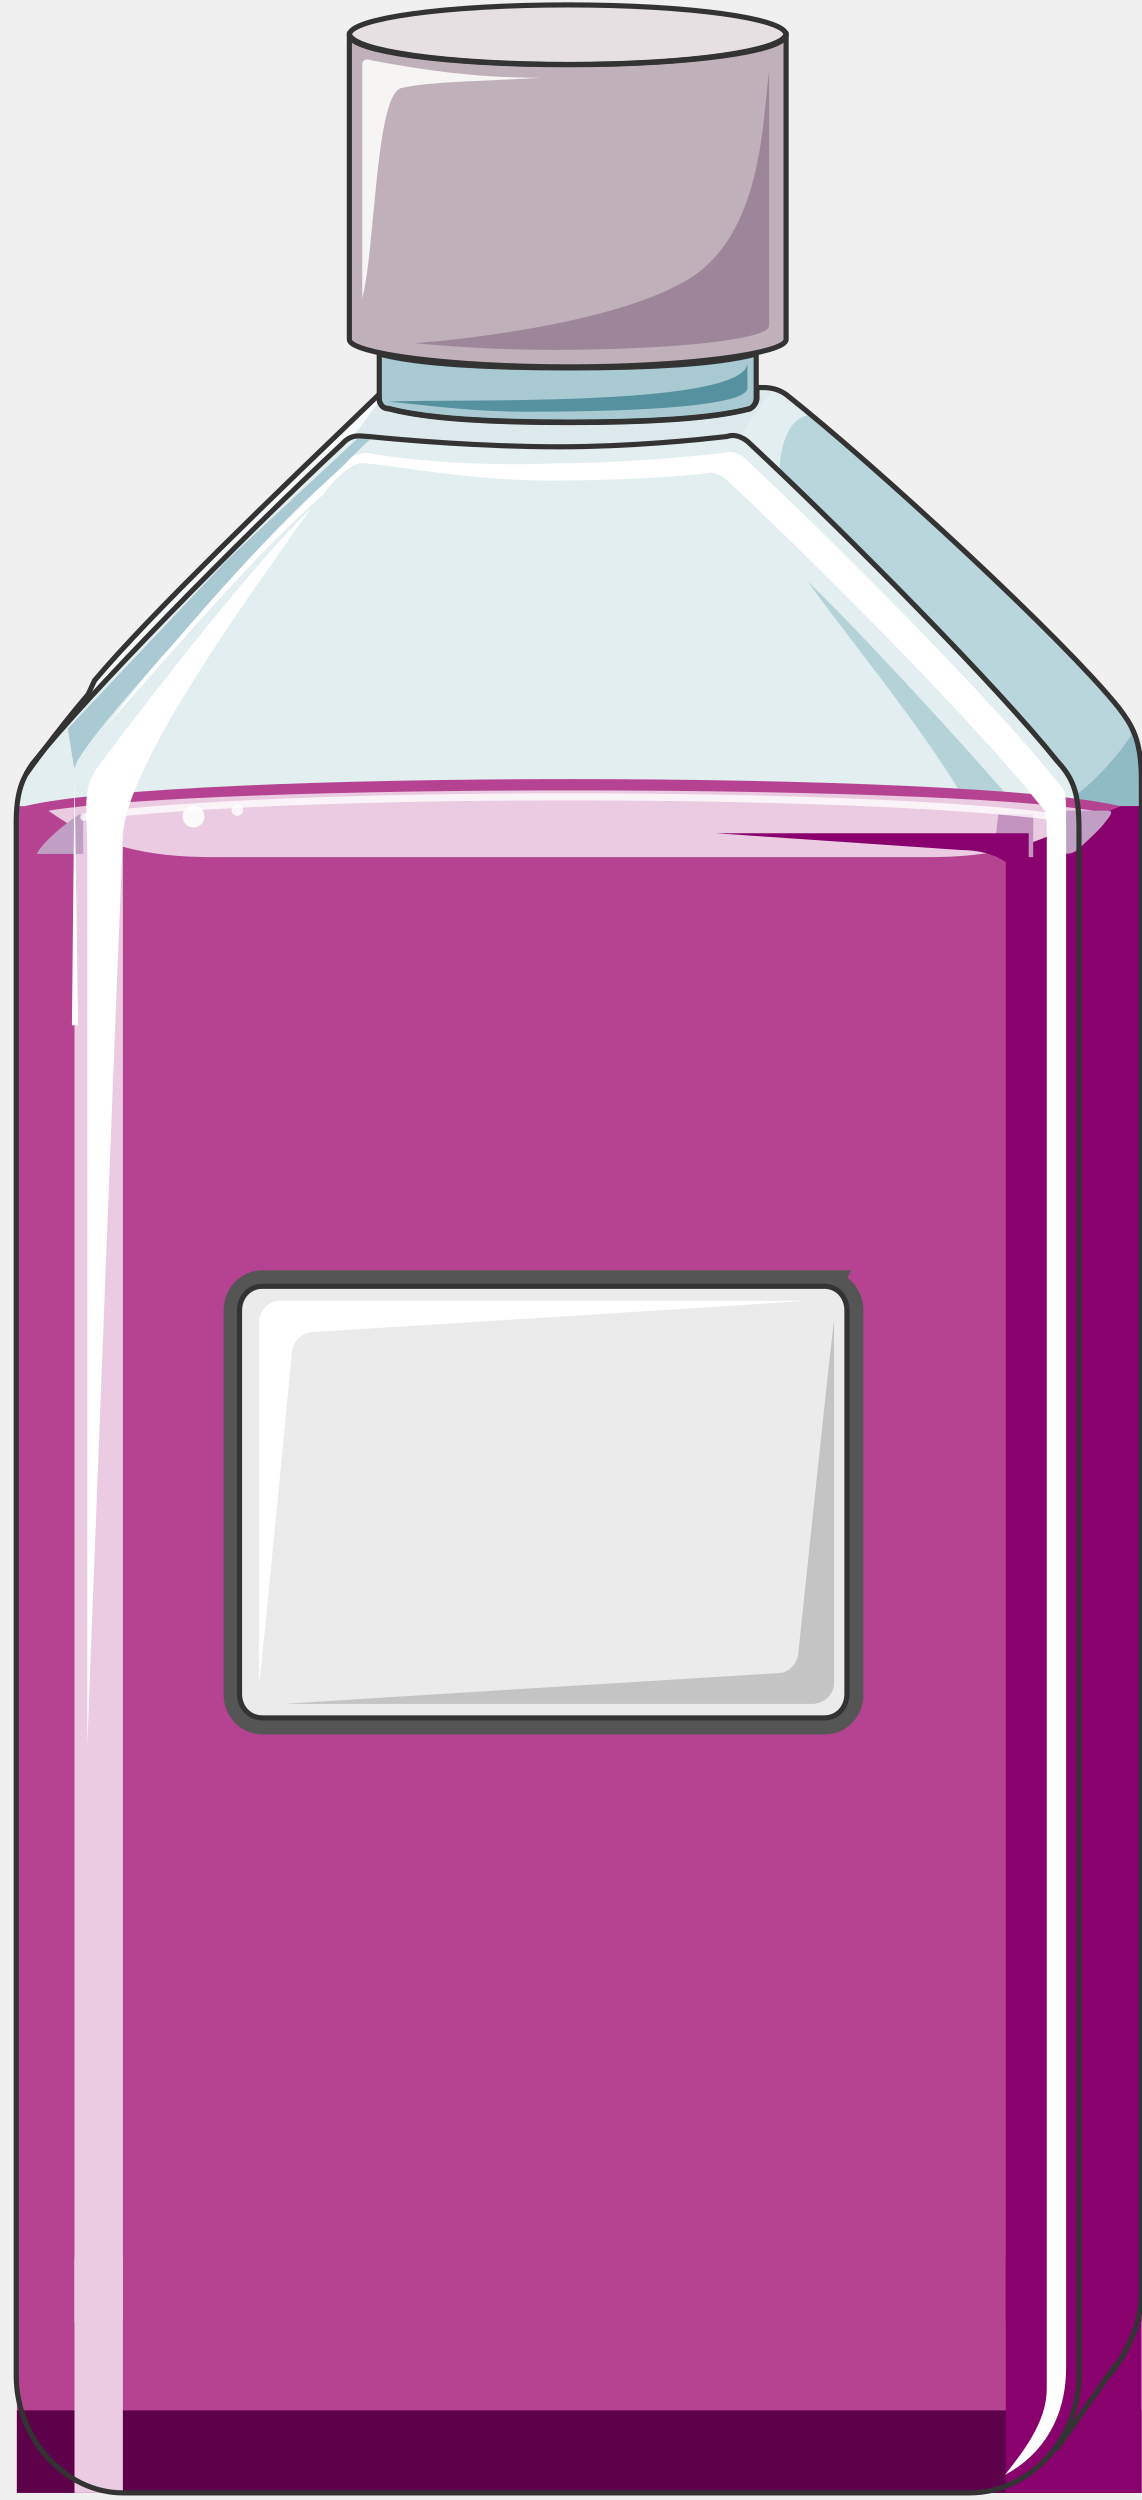
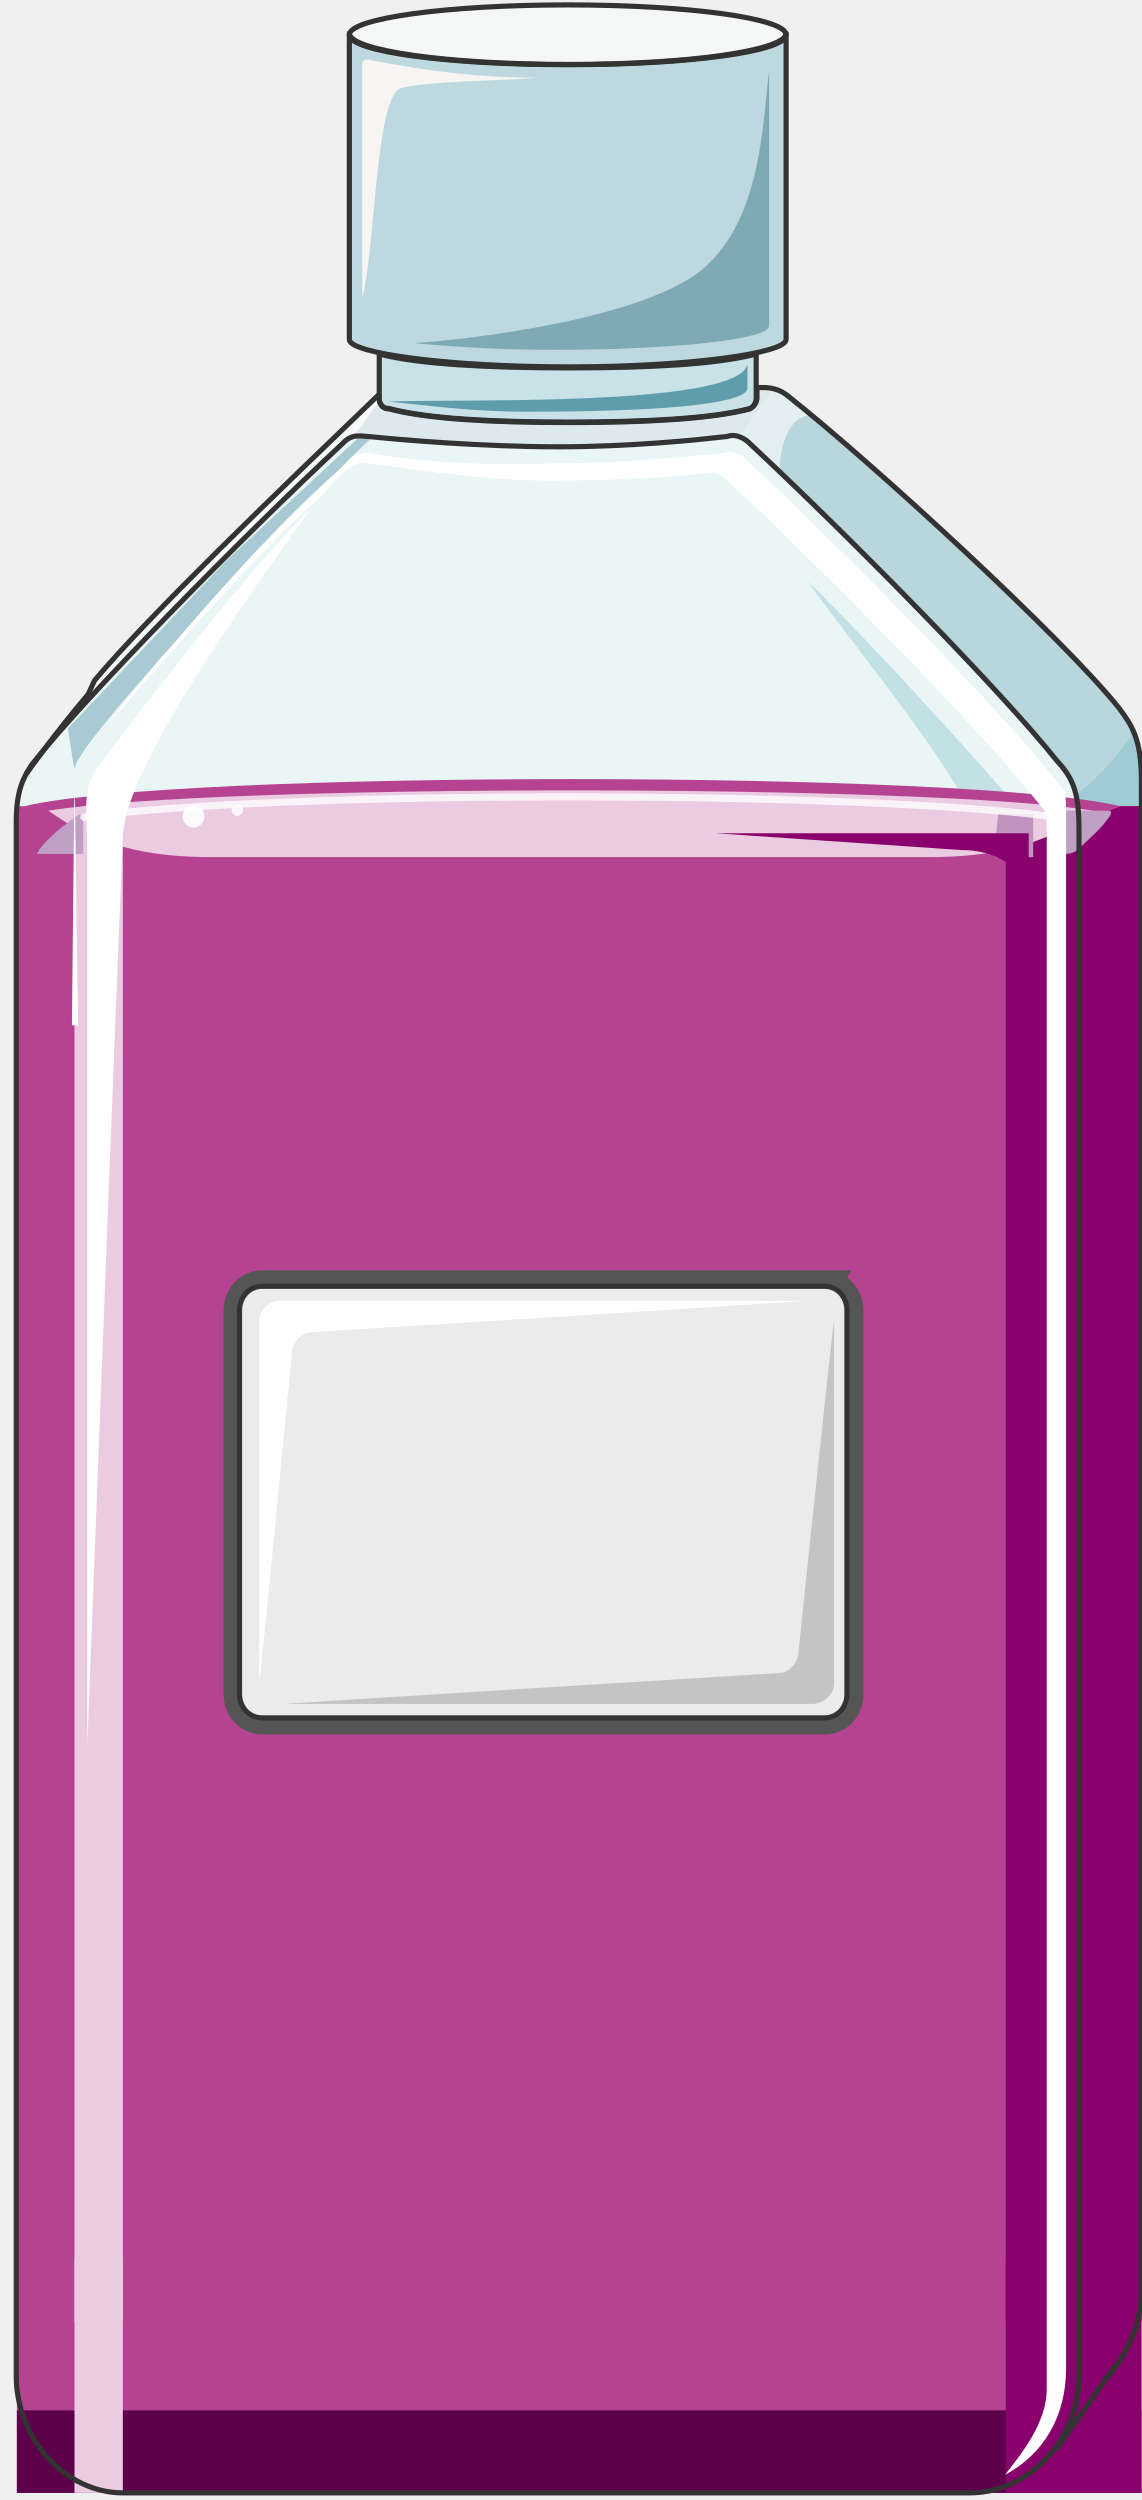
<svg xmlns="http://www.w3.org/2000/svg" version="1.0" viewBox="0 0 176.92 387.628" data-vlab-rendering="material" data-vlab-max-fill-percent="85" data-vlab-fill-height-exponent="1">
  <defs>
    <clipPath clipPathUnits="userSpaceOnUse" id="a">
      <path d="M1.52-.16h176.692v387.925H1.519z" />
    </clipPath>
    <clipPath id="anchor_liquid_clip">
      <path d="M58.8 65.8h57.4c11.8 10.8 37.1 35.2 46.4 47.1 3.6 4.7 5.1 9.2 5.1 15.1v240.3c0 10.1-7.7 18.2-17.3 18.2H19.1c-9.7 0-17.3-8.1-17.3-18.2V128c0-5.9 1.5-10.4 5.1-15.1 9.3-11.9 34.2-36.3 51.9-47.1z" />
    </clipPath>
  </defs>
  <g data-vlab-layer-name="fixed_back" data-vlab-layer-kind="fixed">
-     <path d="M173.495 109.773c-8.515-10.673-38.097-37.937-51.609-48.61-1.519-1.08-3.038-1.08-4.037-1.08h-.48v1.64s0 1.039-1 1.599c-6.036 1.599-16.55 2.118-28.063 2.118-12.032 0-22.066-.52-28.063-2.118-1.519 0-1.519-1.6-1.519-1.6v-.56c-15.51 14.952-35.578 34.18-44.093 44.334-1 1.6-1.999 2.678-2.518 4.797 11.033-12.272 28.582-29.902 41.095-41.655 1.519-1.599 3.038-1.039 4.037-1.039 4.997.52 17.51 1.6 29.542 1.6 11.034 0 21.547-1.08 26.065-1.6 1.519-.56 2.998.52 3.517 1.04 16.03 14.95 39.057 38.456 47.612 49.13 2.478 2.678 3.478 4.837 3.478 10.713v239.775c0 4.797-2 9.074-4.997 12.272 2.998-3.198 10.513-13.352 12.512-15.99 1-2.678 1.999-5.876 1.999-9.074V121.007c0-6.436-1.48-8.555-3.478-11.234z" fill="#90bac4" fill-rule="evenodd" fill-opacity="1" stroke="none" />
-     <path d="M54.167 5.397c0-2.559 15.191-4.637 33.86-4.637 18.708 0 33.86 2.078 33.86 4.637 0 2.598-15.152 4.637-33.86 4.637-18.669 0-33.86-2.039-33.86-4.637z" fill="#e7e0e3" fill-rule="evenodd" fill-opacity="1" stroke="none" />
-     <path d="M121.886 52.648c0 2.119-15.03 4.238-33.58 4.238-19.068 0-34.139-2.12-34.139-4.238V5.157c0 2.678 15.071 4.837 34.14 4.837 18.548 0 33.58-2.159 33.58-4.837v47.491z" fill="#c0b0ba" fill-rule="evenodd" fill-opacity="1" stroke="none" />
-     <path d="M119.248 10.993V50.53c0 2.12-14.991 3.718-33.54 3.718-8.994 0-15.51-.52-21.547-1.04 8.515-.559 36.058-3.757 45.093-11.752 8.994-7.995 8.994-22.986 9.994-30.462z" fill="#9d869a" fill-rule="evenodd" fill-opacity="1" stroke="none" />
-     <path d="M88.306 57.045c-12.512 0-23.505-.56-29.502-2.158v6.916s0 1.599 1.52 1.599C66.32 65 76.313 65.52 88.305 65.52c11.474 0 21.987-.52 27.944-2.118.999-.52.999-1.6.999-1.6v-6.915c-5.956 1.599-16.47 2.158-28.943 2.158z" fill="#a9cad2" fill-rule="evenodd" fill-opacity="1" stroke="none" />
-     <path d="M115.89 56.486v3.678c0 2.638-15.031 3.677-34.14 3.677-9.034 0-15.55-1.04-21.586-1.559 8.554-.52 54.247 1.04 55.726-5.796z" fill="#55919f" fill-rule="evenodd" fill-opacity="1" stroke="none" />
-     <path d="M163.82 117.889c-8.514-10.674-31.58-34.18-47.57-49.13-.52-.56-2.04-1.64-3.518-1.08-4.518.52-15.031 1.599-26.065 1.599-11.992 0-24.545-1.08-29.542-1.599-.999 0-2.518-.56-3.997 1.08-16.03 14.95-39.576 38.976-48.091 49.65-1.48 2.158-2.519 4.277-2.519 9.074v240.894c0 9.634 7.516 18.149 16.55 18.149h131.2c9.555 0 17.03-8.515 17.03-18.15V128.563c0-5.876-.999-7.995-3.477-10.673z" fill="#e3eef1" fill-rule="evenodd" fill-opacity="1" stroke="none" />
-     <path d="M125.244 90.145c11.073 10.714 30.662 32.62 32.66 35.259 2.998 3.758 2 6.956 2 13.912v138.316c-1-26.704-4.998-129.762-5.518-140.995-.48-11.233-20.067-33.66-29.142-46.492z" fill="#b6d2d9" fill-rule="evenodd" fill-opacity="1" stroke="none" />
+     <path d="M173.495 109.773c-8.515-10.673-38.097-37.937-51.609-48.61-1.519-1.08-3.038-1.08-4.037-1.08h-.48v1.64s0 1.039-1 1.599c-6.036 1.599-16.55 2.118-28.063 2.118-12.032 0-22.066-.52-28.063-2.118-1.519 0-1.519-1.6-1.519-1.6v-.56c-15.51 14.952-35.578 34.18-44.093 44.334-1 1.6-1.999 2.678-2.518 4.797 11.033-12.272 28.582-29.902 41.095-41.655 1.519-1.599 3.038-1.039 4.037-1.039 4.997.52 17.51 1.6 29.542 1.6 11.034 0 21.547-1.08 26.065-1.6 1.519-.56 2.998.52 3.517 1.04 16.03 14.95 39.057 38.456 47.612 49.13 2.478 2.678 3.478 4.837 3.478 10.713v239.775c0 4.797-2 9.074-4.997 12.272 2.998-3.198 10.513-13.352 12.512-15.99 1-2.678 1.999-5.876 1.999-9.074V121.007c0-6.436-1.48-8.555-3.478-11.234z" fill="#9fcbd4" fill-rule="evenodd" fill-opacity="1" stroke="none" />
+     <path d="M54.167 5.397c0-2.559 15.191-4.637 33.86-4.637 18.708 0 33.86 2.078 33.86 4.637 0 2.598-15.152 4.637-33.86 4.637-18.669 0-33.86-2.039-33.86-4.637z" fill="#f5f7f7" fill-rule="evenodd" fill-opacity="1" stroke="none" />
+     <path d="M121.886 52.648c0 2.119-15.03 4.238-33.58 4.238-19.068 0-34.139-2.12-34.139-4.238V5.157c0 2.678 15.071 4.837 34.14 4.837 18.548 0 33.58-2.159 33.58-4.837v47.491z" fill="#bdd9df" fill-rule="evenodd" fill-opacity="1" stroke="none" />
+     <path d="M119.248 10.993V50.53c0 2.12-14.991 3.718-33.54 3.718-8.994 0-15.51-.52-21.547-1.04 8.515-.559 36.058-3.757 45.093-11.752 8.994-7.995 8.994-22.986 9.994-30.462z" fill="#7faab5" fill-rule="evenodd" fill-opacity="1" stroke="none" />
+     <path d="M88.306 57.045c-12.512 0-23.505-.56-29.502-2.158v6.916s0 1.599 1.52 1.599C66.32 65 76.313 65.52 88.305 65.52c11.474 0 21.987-.52 27.944-2.118.999-.52.999-1.6.999-1.6v-6.915c-5.956 1.599-16.47 2.158-28.943 2.158z" fill="#c9e2e7" fill-rule="evenodd" fill-opacity="1" stroke="none" />
+     <path d="M115.89 56.486v3.678c0 2.638-15.031 3.677-34.14 3.677-9.034 0-15.55-1.04-21.586-1.559 8.554-.52 54.247 1.04 55.726-5.796z" fill="#5f9dad" fill-rule="evenodd" fill-opacity="1" stroke="none" />
+     <path d="M163.82 117.889c-8.514-10.674-31.58-34.18-47.57-49.13-.52-.56-2.04-1.64-3.518-1.08-4.518.52-15.031 1.599-26.065 1.599-11.992 0-24.545-1.08-29.542-1.599-.999 0-2.518-.56-3.997 1.08-16.03 14.95-39.576 38.976-48.091 49.65-1.48 2.158-2.519 4.277-2.519 9.074v240.894c0 9.634 7.516 18.149 16.55 18.149h131.2c9.555 0 17.03-8.515 17.03-18.15V128.563c0-5.876-.999-7.995-3.477-10.673z" fill="#eaf5f6" fill-rule="evenodd" fill-opacity="1" stroke="none" />
+     <path d="M125.244 90.145c11.073 10.714 30.662 32.62 32.66 35.259 2.998 3.758 2 6.956 2 13.912v138.316c-1-26.704-4.998-129.762-5.518-140.995-.48-11.233-20.067-33.66-29.142-46.492z" fill="#c3e0e5" fill-rule="evenodd" fill-opacity="1" stroke="none" />
  </g>
  <g data-vlab-layer-name="liquid_bottle_bottom" data-vlab-layer-kind="material" data-vlab-paint-role="base" data-vlab-liquid-part="bottom">
    <rect x="2.618" y="350" width="174.355" height="36.526" fill="#b64392" stroke="none" />
  </g>
  <g data-vlab-layer-name="liquid_body" data-vlab-layer-kind="material" data-vlab-paint-role="base" data-vlab-liquid-part="body">
    <rect x="2.618" y="125" width="174.355" height="235" fill="#b64392" stroke="none" />
  </g>
  <g data-vlab-layer-name="liquid_body_highlight" data-vlab-layer-kind="material" data-vlab-paint-role="highlight" data-vlab-adjustment="0.18" data-vlab-liquid-part="body">
    <rect x="11.553" y="125" width="7.495" height="235" fill="#eacbe1" stroke="none" />
  </g>
  <g data-vlab-layer-name="liquid_body_shadow" data-vlab-layer-kind="material" data-vlab-paint-role="shadow" data-vlab-adjustment="-0.18" data-vlab-liquid-part="body">
    <rect x="155.945" y="125" width="21.028" height="235" fill="#88016c" stroke="none" />
  </g>
  <g data-vlab-layer-name="liquid_bottom_shadow" data-vlab-layer-kind="material" data-vlab-paint-role="shadow" data-vlab-adjustment="-0.22" data-vlab-liquid-part="bottom">
    <rect x="2.618" y="373.733" width="174.355" height="12.793" fill="#5d014a" stroke="none" />
  </g>
  <g data-vlab-layer-name="liquid_bottom_highlight" data-vlab-layer-kind="material" data-vlab-paint-role="highlight" data-vlab-adjustment="0.18" data-vlab-liquid-part="bottom">
    <rect x="11.553" y="350" width="7.495" height="36.526" fill="#eacbe1" stroke="none" />
  </g>
  <g data-vlab-layer-name="liquid_bottom_side_shadow" data-vlab-layer-kind="material" data-vlab-paint-role="shadow" data-vlab-adjustment="-0.18" data-vlab-liquid-part="bottom">
    <rect x="155.945" y="350" width="21.028" height="36.526" fill="#88016c" stroke="none" />
  </g>
  <g data-vlab-layer-name="liquid_surface_base" data-vlab-layer-kind="material" data-vlab-paint-role="base" data-vlab-liquid-part="surface">
    <path d="M3.8 125c23.1-5.6 146.2-5.6 169.9 0-22.3 10.8-148.2 10.8-169.9 0z" fill="#b64392" fill-rule="evenodd" stroke="none" />
  </g>
  <g data-vlab-layer-name="liquid_surface_plate" data-vlab-layer-kind="material" data-vlab-paint-role="highlight" data-vlab-adjustment="0.18" data-vlab-liquid-part="surface">
    <path d="M7.5 125.7c25.4-4.2 136.5-4.2 161.9 0-7.5 5.4-15.2 7.2-25.5 7.2H33c-10.4 0-18-1.8-25.5-7.2z" fill="#eacbe1" fill-rule="evenodd" fill-opacity="1" stroke="none" />
  </g>
  <g data-vlab-layer-name="liquid_surface_side_highlight" data-vlab-layer-kind="material" data-vlab-paint-role="highlight" data-vlab-adjustment="0.1" data-vlab-liquid-part="surface">
    <path d="M154.8 126.2h5.4v6.7h-5.9c0-2.2.2-4.5.5-6.7z" fill="#c393c0" fill-rule="evenodd" fill-opacity="1" stroke="none" />
    <path d="M171.8 125.7h-7.1v6.7c1.1 0 1.7-.1 2.3-.6.7-.6 3.8-3.4 4.5-4.5 1-1.2 1-1.6.3-1.6z" fill="#c09fc5" fill-rule="evenodd" fill-opacity="1" stroke="none" />
    <path d="M5.7 132.4h7.2v-6.1h-.6c-1.7 1-5.6 4.1-6.6 6.1z" fill="#c09fc5" fill-rule="evenodd" fill-opacity="1" stroke="none" />
  </g>
  <g data-vlab-layer-name="liquid_surface_shadow" data-vlab-layer-kind="material" data-vlab-paint-role="shadow" data-vlab-adjustment="-0.18" data-vlab-liquid-part="surface">
    <path d="M111 129.2h48.5v7.4c-2.7-2.7-5.4-4.8-10.5-4.8z" fill="#88016c" fill-rule="evenodd" fill-opacity="1" stroke="none" />
  </g>
  <g data-vlab-layer-name="liquid_surface_highlight" data-vlab-layer-kind="material" data-vlab-paint-role="highlight" data-vlab-adjustment="0.50" data-vlab-liquid-part="surface">
    <path d="M13 126.7c30.3-4.2 119.6-4.2 150.9 0" fill="none" stroke="#fff" stroke-width="1.1" stroke-linecap="round" stroke-linejoin="round" stroke-opacity=".78" />
    <circle cx="30" cy="126.6" r="1.7" fill="#fff" fill-opacity=".9" stroke="none" />
    <circle cx="36.8" cy="125.6" r=".9" fill="#fff" fill-opacity=".8" stroke="none" />
  </g>
  <g data-vlab-layer-name="fixed_front" data-vlab-layer-kind="fixed">
    <path d="M121.846 61.163c-1.479-1.08-2.998-1.08-3.997-1.08h-.48v1.64s0 1.039-1 1.599c-6.036 1.599-16.51 2.158-28.023 2.158-12.032 0-22.026-.56-28.023-2.158-1.519 0-1.519-1.6-1.519-1.6v-.56c-5.996 5.917-12.512 12.353-19.028 18.75h2.039c3.997-4.278 7.995-8.036 11.473-11.234 1.519-1.599 3.038-1.079 4.037-1.079 4.997.56 17.51 1.6 29.502 1.6 11.034 0 21.507-1.04 26.025-1.6 1.519-.52 2.998.56 3.517 1.08 1 1.079 2 1.598 2.999 2.678l5.476-8.035c-1.479-.56-2.478-1.6-2.998-2.16z" fill="#dde9ec" fill-rule="evenodd" fill-opacity="1" stroke="none" />
    <path d="M116.37 68.638c15.99 14.991 39.016 38.497 47.53 49.21 1.48 1.6 2.48 3.199 2.999 5.317 0 0 3.997-2.638 8.475-9.074-.48-2.119-.48-2.679-2-4.278-8.474-10.673-38.016-37.937-51.488-48.65-1-.52-1.519-1.08-1.999-1.08-4.517 6.437-5.037 7.516-5.037 7.516.52 0 1.52.52 1.52 1.04z" fill="#b9d6dd" fill-rule="evenodd" fill-opacity="1" stroke="none" />
    <path d="M53.308 68.638c.5-.52 1-1.059 1.499-1.059 0 0 .5-.54 3.997-5.357l-.5-.54c-15.53 14.992-35.598 33.7-43.613 43.854-.5 1.08-1 1.62-1 2.139h-.499c-3.018 4.277-6.016 8.555-8.035 10.693 8.535-10.693 32.1-34.759 48.15-49.73z" fill="#f6fafb" fill-rule="evenodd" fill-opacity="1" stroke="none" />
    <path d="M11.533 119.328c0-4.777 44.253-50.07 45.772-51.13 1.5-1.079-1.519-.539-1.519-.539L35.18 86.847l-24.665 26.105z" fill="#a9cad2" fill-rule="evenodd" fill-opacity="1" stroke="none" />
    <path d="M56.166 46.252V9.914s0-1.08 1.519-.54c8.555 1.6 16.09 2.679 26.144 2.679-8.535.54-17.09.54-21.627 1.599-4.017 1.08-4.017 25.124-6.036 32.6z" fill="#f7f4f4" fill-rule="evenodd" fill-opacity="1" stroke="none" />
    <path d="M121.886 61.163c-1-.52-1.519-1.08-1.999-1.08-4.517 6.397-5.037 7.476-5.037 7.476.52 0 1.52.52 1.52 1.08 1.519 1.039 2.998 2.638 4.517 4.237 0-2.639 1-8.515 4.997-8.515-1.48-1.599-2.998-2.678-3.998-3.198z" fill="#e3eef1" fill-rule="evenodd" fill-opacity="1" stroke="none" />
    <path d="M171.376 368.936c2.039-2.158 3.558-4.877 4.557-7.595" fill="none" stroke="#333" stroke-width=".8px" stroke-linecap="round" stroke-linejoin="round" stroke-miterlimit="10" stroke-dasharray="none" stroke-opacity="1" />
    <path d="m11.553 119.967-.4 39.017h.96l-.56-39.017z" fill="#fff" fill-rule="evenodd" fill-opacity="1" stroke="none" />
    <path d="M54.167 5.397c0-2.559 15.191-4.637 33.86-4.637 18.708 0 33.86 2.078 33.86 4.637 0 2.598-15.152 4.637-33.86 4.637-18.669 0-33.86-2.039-33.86-4.637" fill="none" stroke="#333" stroke-width=".8px" stroke-linecap="round" stroke-linejoin="round" stroke-miterlimit="10" stroke-dasharray="none" stroke-opacity="1" />
    <path d="M121.886 52.648c0 2.119-15.03 4.238-33.58 4.238-19.068 0-34.139-2.12-34.139-4.238V5.157c0 2.678 15.071 4.837 34.14 4.837 18.548 0 33.58-2.159 33.58-4.837v47.491zM163.82 117.889c-8.514-10.674-31.58-34.18-47.57-49.13-.52-.56-2.04-1.64-3.518-1.08-4.518.52-15.031 1.599-26.065 1.599-11.992 0-24.545-1.08-29.542-1.599-.999 0-2.518-.56-3.997 1.08-16.03 14.95-39.576 38.976-48.091 49.65-1.48 2.158-2.519 4.277-2.519 9.074v240.894c0 9.634 7.516 18.149 16.55 18.149h65.6s0 0 0 0h65.6c9.555 0 17.03-8.515 17.03-18.15V128.563c0-5.876-.999-7.995-3.477-10.673M172.975 366.698l-9.034 12.872" fill="none" stroke="#333" stroke-width=".8px" stroke-linecap="round" stroke-linejoin="round" stroke-miterlimit="10" stroke-dasharray="none" stroke-opacity="1" />
    <path d="M175.973 361.341c.52-1.599 1-3.718 1-5.876V121.007c0-6.436-1.48-8.555-3.478-11.234-8.515-10.673-38.097-37.937-51.609-48.61-1.519-1.08-2.998-1.08-3.997-1.08h-.52v1.64s0 1.039-1 1.599c-5.996 1.599-16.55 2.118-28.063 2.118-12.032 0-22.026-.52-28.063-2.118-1.479 0-1.479-1.6-1.479-1.6v-.56c-15.55 14.952-35.578 34.18-44.093 44.334 0 0-.52 1.08-1 2.159-5.036 5.876-9.553 12.272-9.553 12.272" fill="none" stroke="#333" stroke-width=".8px" stroke-linecap="round" stroke-linejoin="round" stroke-miterlimit="10" stroke-dasharray="none" stroke-opacity="1" />
    <path d="M88.306 57.045c-12.512 0-23.505-.56-29.502-2.158v6.916s0 1.599 1.52 1.599C66.32 65 76.313 65.52 88.305 65.52c11.474 0 21.987-.52 27.944-2.118.999-.52.999-1.6.999-1.6v-6.915c-5.956 1.599-16.47 2.158-28.943 2.158" fill="none" stroke="#333" stroke-width=".8px" stroke-linecap="round" stroke-linejoin="round" stroke-miterlimit="10" stroke-dasharray="none" stroke-opacity="1" />
    <path d="M127.882 199.48c2 0 3.478 1.638 3.478 3.757v59.444c0 2.119-1.479 3.718-3.478 3.718H40.695c-1.998 0-3.518-1.6-3.518-3.718v-59.444c0-2.119 1.52-3.758 3.518-3.758h87.188z" fill="none" stroke="#555555" stroke-width="5.037px" stroke-linecap="butt" stroke-linejoin="miter" stroke-miterlimit="8" stroke-dasharray="none" stroke-opacity="1" />
    <path d="M127.843 199.44c1.998 0 3.477 1.638 3.477 3.757v59.444c0 2.119-1.479 3.718-3.477 3.718H40.655c-1.998 0-3.518-1.6-3.518-3.718v-59.444c0-2.119 1.52-3.758 3.518-3.758h87.188z" fill="#ebebeb" fill-rule="evenodd" fill-opacity="1" stroke="none" />
    <path d="M45.213 210.233c0-2.12 1.479-3.718 3.517-3.718 0 0 78.113-4.837 76.114-4.837h-81.63c-1.52 0-3.038 1.639-3.038 3.238v56.086c0 1.599 5.037-50.77 5.037-50.77z" fill="#fff" fill-rule="evenodd" fill-opacity="1" stroke="none" />
    <path d="M123.845 255.685c0 2.119-1.52 3.718-2.998 3.718 0 0-78.113 4.797-76.594 4.797h81.59c2 0 3.479-1.6 3.479-3.198v-56.086c0-1.64-5.477 50.769-5.477 50.769z" fill="#c4c4c4" fill-rule="evenodd" fill-opacity="1" stroke="none" />
    <path d="M127.843 199.44c1.998 0 3.477 1.638 3.477 3.757v59.444c0 2.119-1.479 3.718-3.477 3.718H40.655c-1.998 0-3.518-1.6-3.518-3.718v-59.444c0-2.119 1.52-3.758 3.518-3.758h87.188z" fill="none" stroke="#333" stroke-width=".8px" stroke-linecap="round" stroke-linejoin="round" stroke-miterlimit="10" stroke-dasharray="none" stroke-opacity="1" />
    <path d="M163.301 120.447c-8.515-10.674-31.54-34.18-47.531-49.13-.52-.56-1.999-1.64-3.518-1.08-4.997.52-15.51 1.6-26.024 1.6-12.033.52-23.546-.52-29.063-1.6-.999 0-2.478 0-3.478 1.6-11.513 10.153-21.546 21.906-27.063 28.302-3.998 4.278-7.476 9.075-10.514 12.833 10.034-11.234 23.546-27.264 34.06-36.338.999-1.6 4.517-5.317 6.516-4.798 5.516.52 16.51 2.679 28.542 2.679 10.514 0 19.029-.56 24.026-1.08 1.479-.52 2.998.52 3.518 1.08 15.99 14.95 39.016 38.457 47.53 49.13 2 2.678 2 1.08 2 7.476v239.255c0 5.356-3.998 10.153-6.476 13.351 5.996-3.198 9.474-9.074 9.474-16.55V127.922c0-6.436 0-4.797-1.999-7.475z" fill="#fff" fill-rule="evenodd" fill-opacity="1" stroke="none" />
    <path d="M48.17 78.872c-11.033 10.694-30.62 36.858-32.64 39.536-3.018 3.738-1.998 6.936-1.998 13.872v138.316c1-26.684 5.017-129.761 5.516-140.975.5-11.213 20.088-37.917 29.123-50.749z" fill="#fff" fill-rule="evenodd" fill-opacity="1" stroke="none" />
  </g>
  <rect id="anchor_liquid_bounds" x="2.618" y="125" width="174.355" height="261.526" fill="none" stroke="none" display="none" />
</svg>
